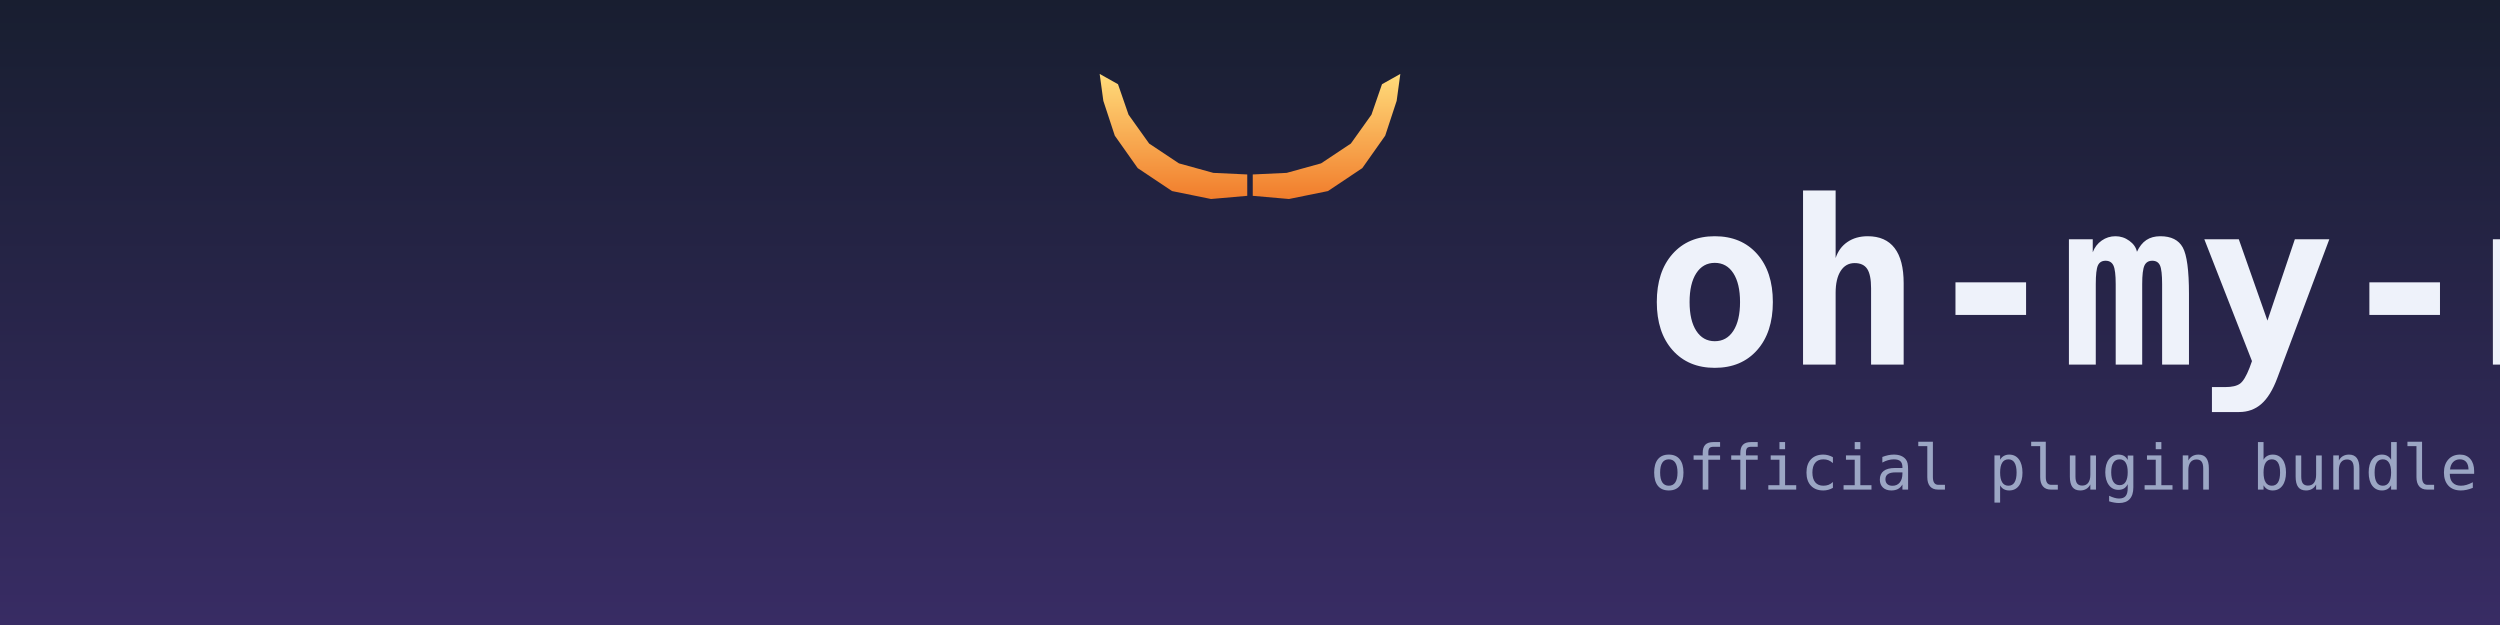
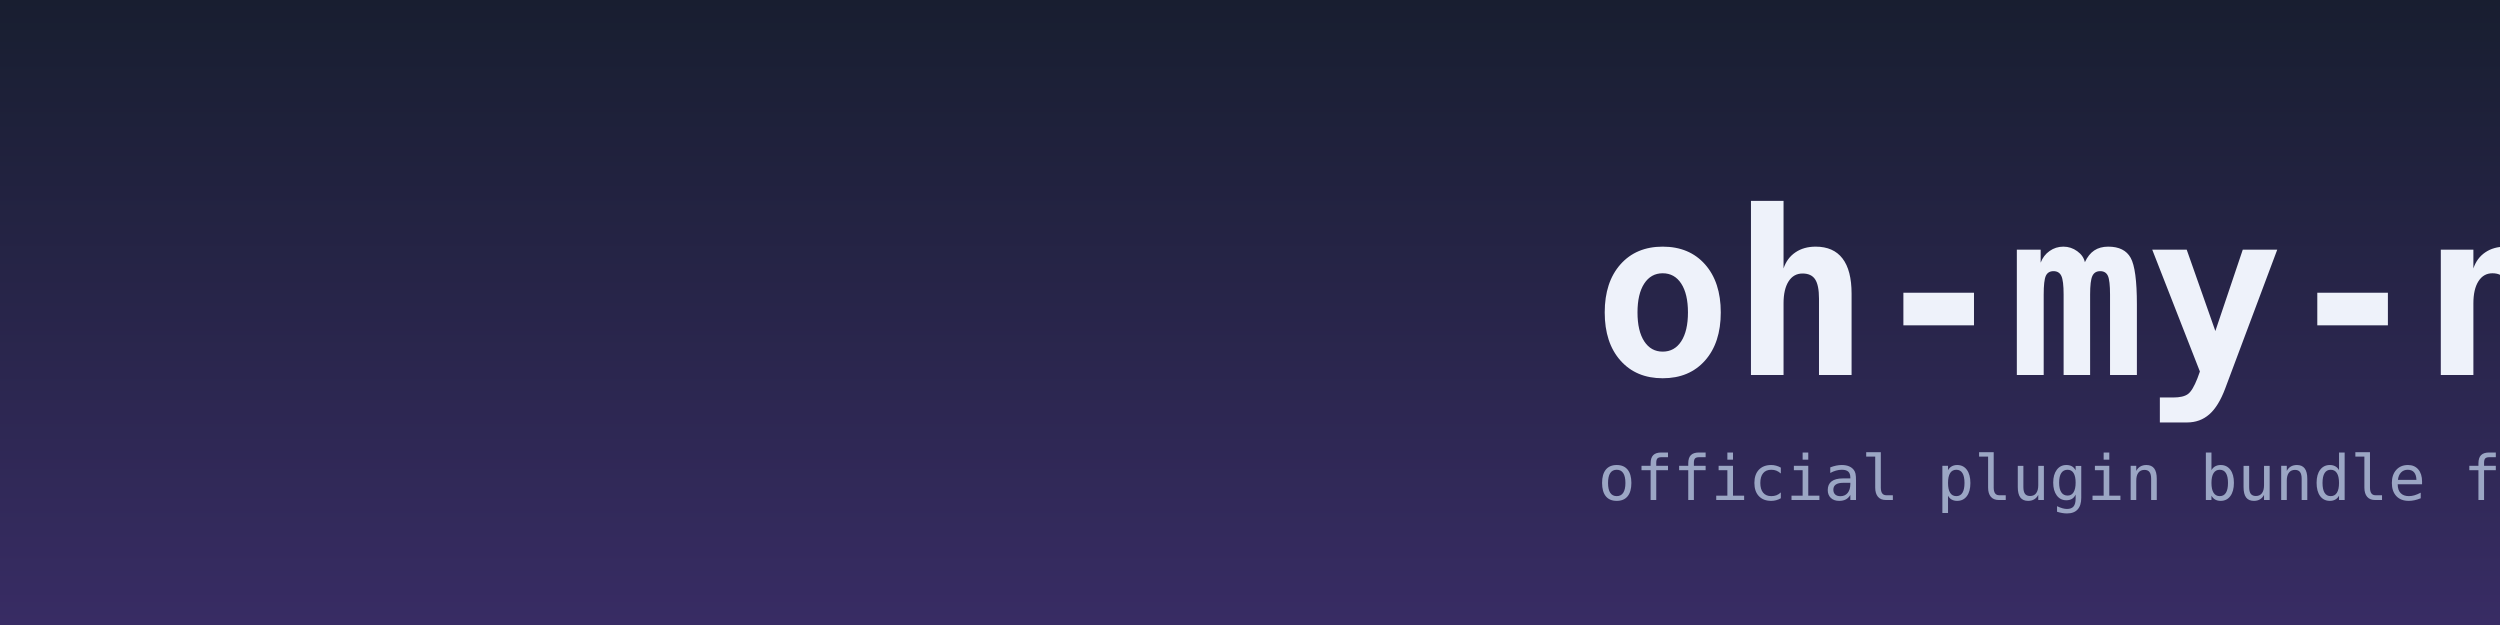
<svg xmlns="http://www.w3.org/2000/svg" viewBox="0 0 1200 300">
  <defs>
    <linearGradient id="bg" x1="0" y1="0" x2="0" y2="1">
      <stop offset="0" stop-color="#181E30" />
      <stop offset="1" stop-color="#382C64" />
    </linearGradient>
    <linearGradient id="gold" x1="0" y1="0" x2="0" y2="1">
      <stop offset="0" stop-color="#FFDB7A" />
      <stop offset="1" stop-color="#F17D2C" />
    </linearGradient>
  </defs>
  <rect width="1200" height="300" fill="url(#bg)" />
-   <g transform="translate(490,18) scale(220,190)" fill="url(#gold)">
-     <polygon points="0.494,0.4 0.415,0.408 0.33,0.388 0.255,0.33 0.205,0.248 0.18,0.16 0.172,0.092 0.212,0.118 0.235,0.195 0.28,0.268 0.345,0.318 0.42,0.342 0.494,0.346" />
-     <polygon points="0.506,0.4 0.585,0.408 0.67,0.388 0.745,0.33 0.795,0.248 0.82,0.16 0.828,0.092 0.788,0.118 0.765,0.195 0.72,0.268 0.655,0.318 0.58,0.342 0.506,0.346" />
+   <g transform="translate(270,55) scale(200,175)" fill="url(#gold)">
+     <polygon points="216.0,159.8 213.5,160.8 210.9,161.8 208.5,162.7 206.0,163.5 203.7,164.3 201.4,165.0 199.2,165.7 197.0,166.2 194.9,166.8 192.9,167.3 190.9,167.7 188.9,168.1 187.0,168.4 185.2,168.6 183.4,168.9 181.6,169.0 179.9,169.1 178.2,169.2 176.5,169.2 174.8,169.2 173.2,169.1 171.5,168.9 169.9,168.7 168.2,168.4 166.5,168.1 164.9,167.6 163.2,167.1 161.5,166.5 159.8,165.8 158.0,165.0 156.2,164.1 154.5,163.1 152.7,162.0 150.8,160.7 149.0,159.4 147.2,157.9 145.3,156.3 143.4,154.5 141.6,152.6 139.7,150.6 137.8,148.4 136.0,146.1 134.1,143.6 132.3,141.0 130.4,138.3 128.6,135.4 126.8,132.4 125.0,129.2 123.2,125.9 121.5,122.4 119.7,118.8 118.0,115.1 116.4,111.2 114.7,107.2 113.1,103.0 111.5,98.7 109.9,94.3 108.4,89.7 106.9,85.0 105.4,80.1 103.9,75.1 102.4,69.9 100.9,64.6 99.2,59.1 87.5,44.2 80.0,61.7 79.8,67.4 79.9,73.2 80.1,78.8 80.3,84.3 80.7,89.7 81.1,94.9 81.6,100.1 82.1,105.2 82.7,110.2 83.4,115.1 84.1,119.9 84.9,124.6 85.7,129.2 86.7,133.8 87.6,138.2 88.7,142.6 89.8,146.8 91.0,151.0 92.3,155.1 93.6,159.2 95.0,163.1 96.5,167.0 98.1,170.8 99.7,174.5 101.4,178.1 103.3,181.7 105.2,185.2 107.2,188.6 109.3,191.9 111.5,195.2 113.8,198.3 116.3,201.4 118.8,204.4 121.4,207.3 124.1,210.1 127.0,212.8 129.9,215.4 133.0,217.9 136.1,220.3 139.3,222.6 142.7,224.7 146.1,226.7 149.6,228.6 153.2,230.3 156.9,232.0 160.6,233.5 164.4,234.8 168.2,236.1 172.1,237.2 176.1,238.1 180.0,239.0 184.1,239.7 188.1,240.3 192.2,240.8 196.3,241.1 200.5,241.4 204.7,241.5 208.9,241.5 213.1,241.5 217.3,241.3 221.6,241.0 225.9,240.6 230.2,240.2 234.5,239.6" />
+     <polygon points="296.0,159.8 298.5,160.8 301.1,161.8 303.5,162.7 306.0,163.5 308.3,164.3 310.6,165.0 312.8,165.7 315.0,166.2 317.1,166.8 319.1,167.3 321.1,167.7 323.1,168.1 325.0,168.4 326.8,168.6 328.6,168.9 330.4,169.0 332.1,169.1 333.8,169.2 335.5,169.2 337.2,169.2 338.8,169.1 340.5,168.9 342.1,168.7 343.8,168.4 345.5,168.1 347.1,167.6 348.8,167.1 350.5,166.5 352.2,165.8 354.0,165.0 355.8,164.1 357.5,163.1 359.3,162.0 361.2,160.7 363.0,159.4 364.8,157.9 366.7,156.3 368.6,154.5 370.4,152.6 372.3,150.6 374.2,148.4 376.0,146.1 377.9,143.6 379.7,141.0 381.6,138.3 383.4,135.4 385.2,132.4 387.0,129.2 388.8,125.9 390.5,122.4 392.3,118.8 394.0,115.1 395.6,111.2 397.3,107.2 398.9,103.0 400.5,98.7 402.1,94.3 403.6,89.7 405.1,85.0 406.6,80.1 408.1,75.1 409.6,69.9 411.1,64.6 412.8,59.1 424.5,44.2 432.0,61.7 432.2,67.4 432.1,73.2 431.9,78.8 431.7,84.3 431.3,89.7 430.9,94.9 430.4,100.1 429.9,105.2 429.3,110.2 428.6,115.1 427.9,119.9 427.1,124.6 426.3,129.2 425.3,133.8 424.4,138.2 423.3,142.6 422.2,146.8 421.0,151.0 419.7,155.1 418.4,159.2 417.0,163.1 415.5,167.0 413.9,170.8 412.3,174.5 410.6,178.1 408.7,181.7 406.8,185.2 404.8,188.6 402.7,191.9 400.5,195.2 398.2,198.3 395.7,201.4 393.2,204.4 390.6,207.3 387.9,210.1 385.0,212.8 382.1,215.4 379.0,217.9 375.9,220.3 372.7,222.6 369.3,224.7 365.9,226.7 362.4,228.6 358.8,230.3 355.1,232.0 351.4,233.5 347.6,234.8 343.8,236.1 339.9,237.2 335.9,238.1 332.0,239.0 327.9,239.7 323.9,240.3 319.8,240.8 315.7,241.1 311.5,241.4 307.3,241.5 303.1,241.5 298.9,241.5 294.7,241.3 290.4,241.0 286.1,240.6 281.8,240.2 277.5,239.6" />
  </g>
-   <text x="790" y="175" font-family="Consolas, 'Cascadia Mono', monospace" font-weight="bold" font-size="110" fill="#EEF2FA">oh-my-niu</text>
-   <text x="792" y="235" font-family="Consolas, monospace" font-size="30" fill="#9BA6C4">official plugin bundle for niubash — Mo-o-o!</text>
+   <text x="765" y="180" font-family="Consolas, 'Cascadia Mono', monospace" font-weight="bold" font-size="110" fill="#EEF2FA">oh-my-niu</text>
+   <text x="767" y="240" font-family="Consolas, monospace" font-size="30" fill="#9BA6C4">official plugin bundle for niubash — Mo-o-o!</text>
</svg>
